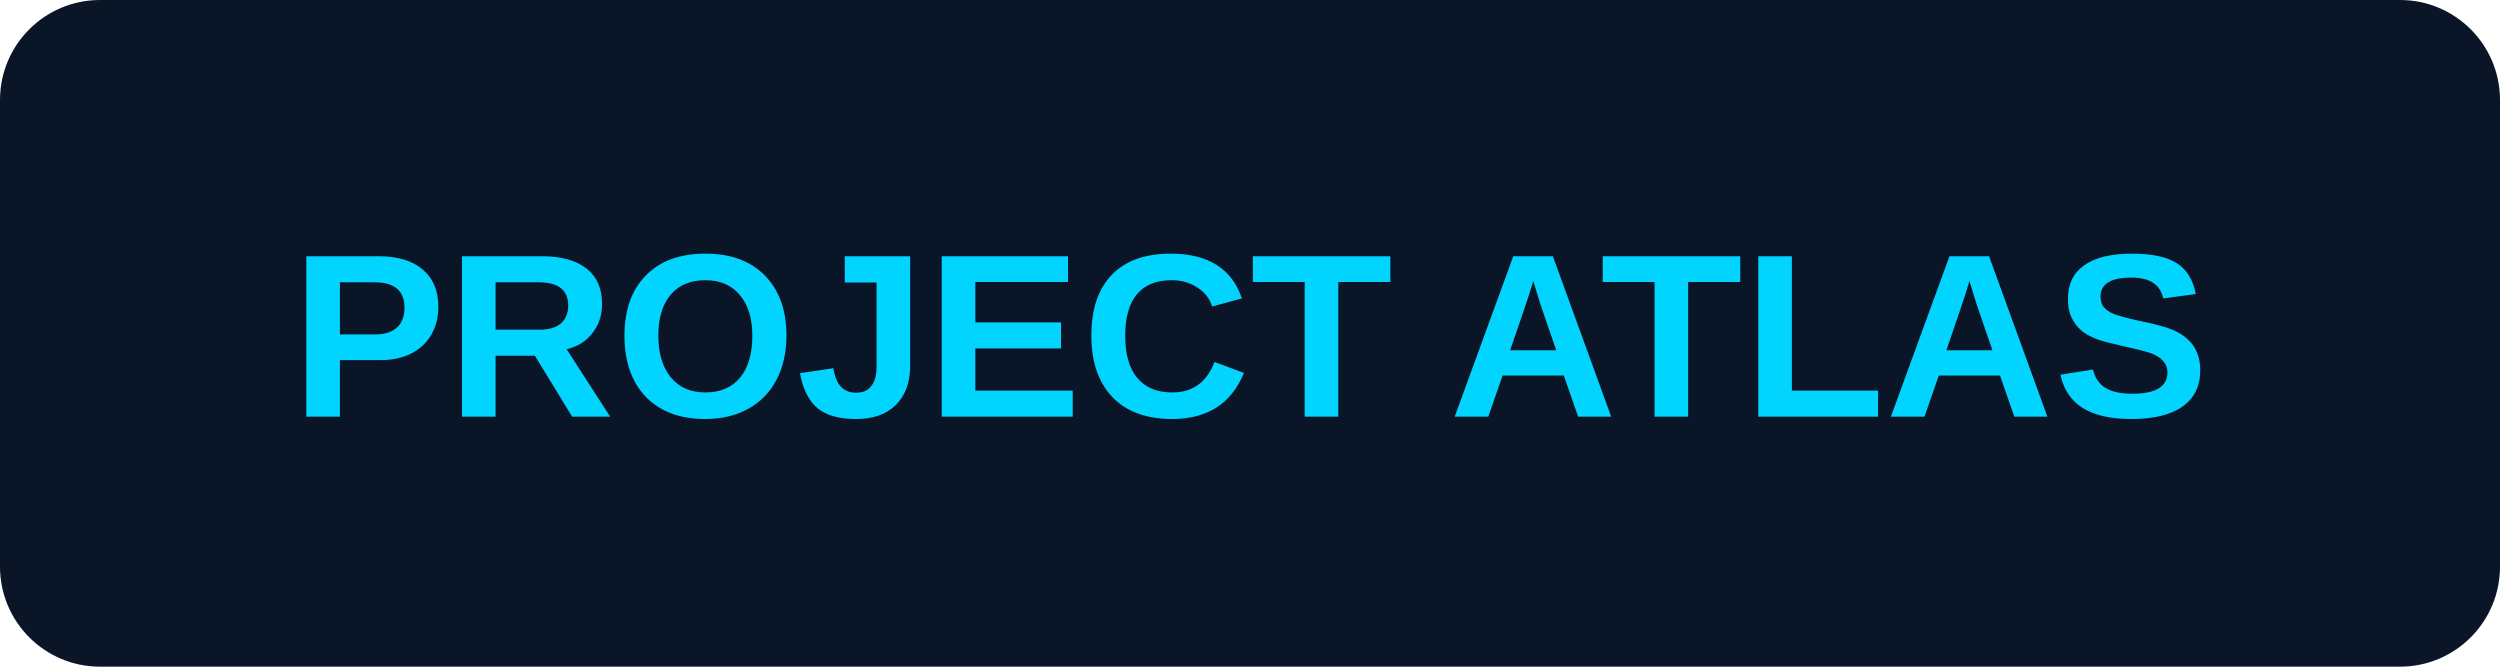
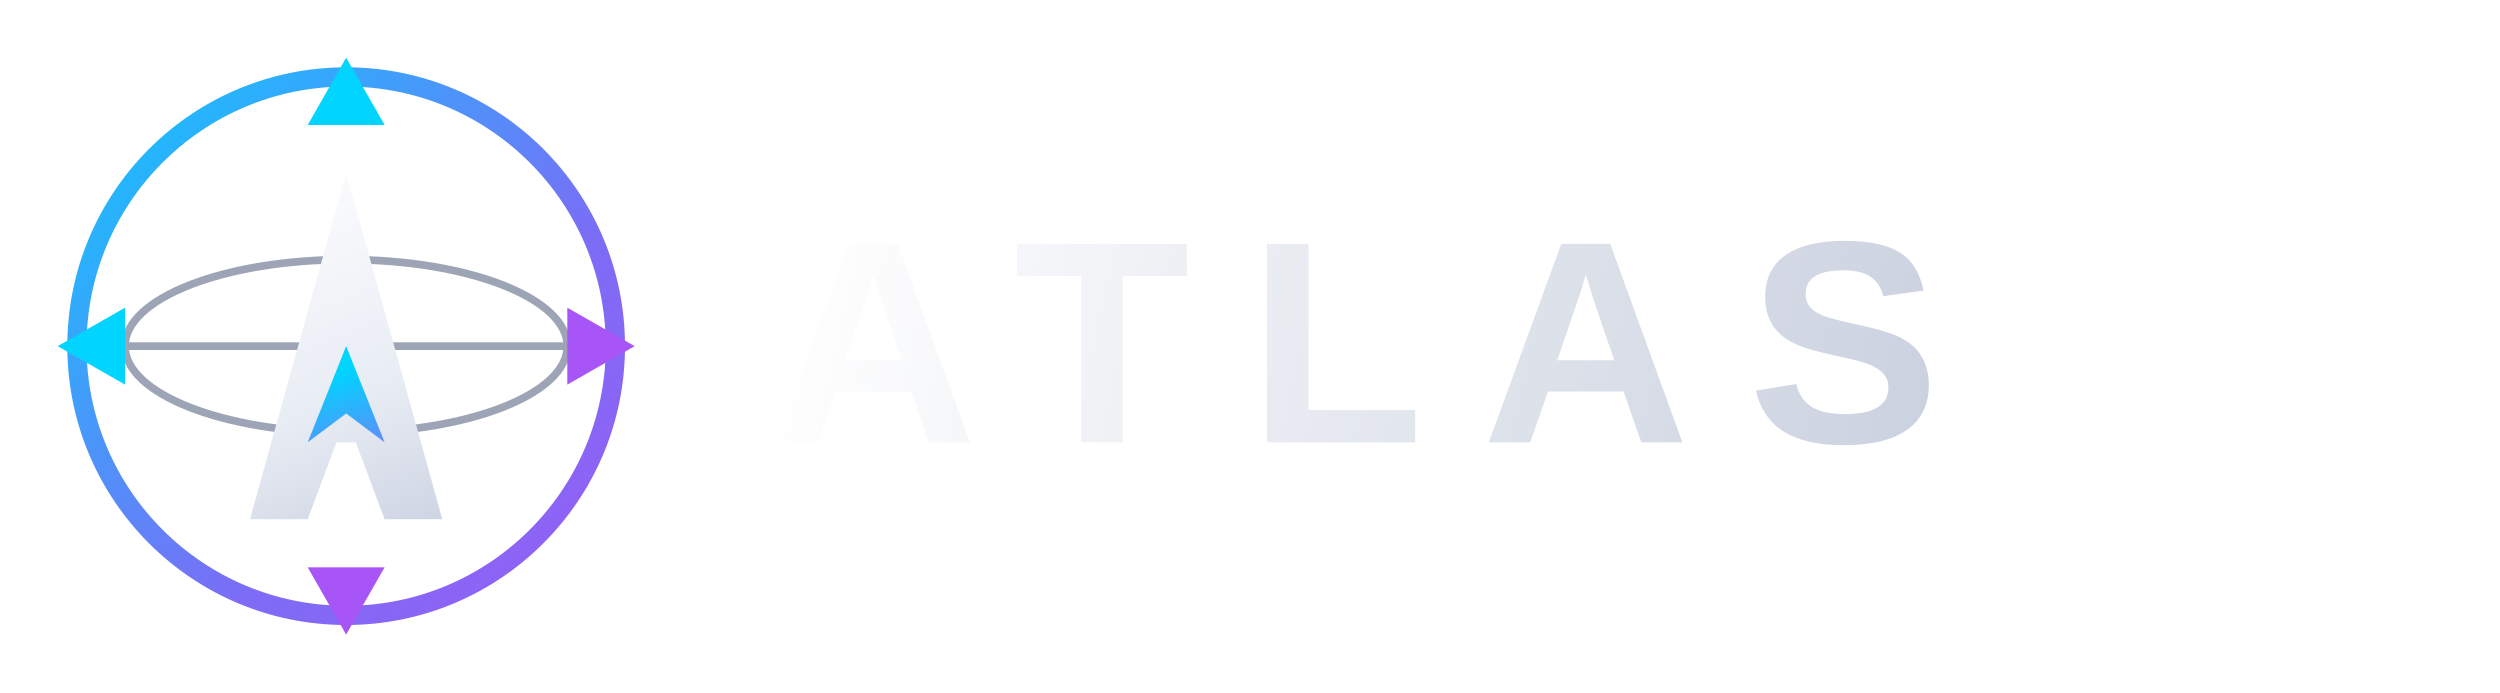
- <svg xmlns="http://www.w3.org/2000/svg" width="150" height="40" viewBox="0 0 150 40" fill="none">
-   <rect width="150" height="40" rx="6" fill="#0A1628" />
-   <text x="75" y="25" text-anchor="middle" fill="#00D4FF" font-family="Arial, sans-serif" font-size="14" font-weight="bold">PROJECT ATLAS</text>
+ <svg xmlns="http://www.w3.org/2000/svg" width="260" height="72" viewBox="0 0 260 72" fill="none">
+   <defs>
+     <linearGradient id="ringGradH" x1="0" y1="0" x2="72" y2="72" gradientUnits="userSpaceOnUse">
+       <stop offset="0" stop-color="#00D4FF" />
+       <stop offset="0.55" stop-color="#7C6CF6" />
+       <stop offset="1" stop-color="#A855F7" />
+     </linearGradient>
+     <linearGradient id="metalGradH" x1="26" y1="10" x2="46" y2="62" gradientUnits="userSpaceOnUse">
+       <stop offset="0" stop-color="#FFFFFF" />
+       <stop offset="0.5" stop-color="#E8ECF4" />
+       <stop offset="1" stop-color="#B9C2D4" />
+     </linearGradient>
+     <linearGradient id="chevGradH" x1="34" y1="34" x2="38" y2="48" gradientUnits="userSpaceOnUse">
+       <stop offset="0" stop-color="#00D4FF" />
+       <stop offset="1" stop-color="#A855F7" />
+     </linearGradient>
+     <linearGradient id="wordGrad" x1="84" y1="20" x2="240" y2="56" gradientUnits="userSpaceOnUse">
+       <stop offset="0" stop-color="#FFFFFF" />
+       <stop offset="1" stop-color="#B9C2D4" />
+     </linearGradient>
+   </defs>
+   <g transform="translate(4,4)">
+     <circle cx="32" cy="32" r="28" stroke="url(#ringGradH)" stroke-width="2" />
+     <g stroke="#3B4A6B" stroke-width="0.8" opacity="0.5">
+       <ellipse cx="32" cy="32" rx="23" ry="9" />
+       <line x1="9" y1="32" x2="55" y2="32" />
+     </g>
+     <path d="M32 2 L36 9 L28 9 Z" fill="#00D4FF" />
+     <path d="M2 32 L9 28 L9 36 Z" fill="#00D4FF" />
+     <path d="M62 32 L55 28 L55 36 Z" fill="#A855F7" />
+     <path d="M32 62 L36 55 L28 55 Z" fill="#A855F7" />
+     <path d="M32 14 L42 50 L36 50 L33 42 L31 42 L28 50 L22 50 Z" fill="url(#metalGradH)" />
+     <path d="M30 37 L34 37 L36 41 L28 41 Z" fill="url(#metalGradH)" opacity="0.92" />
+     <path d="M32 32 L36 42 L32 39 L28 42 Z" fill="url(#chevGradH)" />
+   </g>
+   <text x="80" y="46" font-family="'Segoe UI', Arial, Helvetica, sans-serif" font-size="30" font-weight="700" letter-spacing="6" fill="url(#wordGrad)">ATLAS</text>
</svg>
